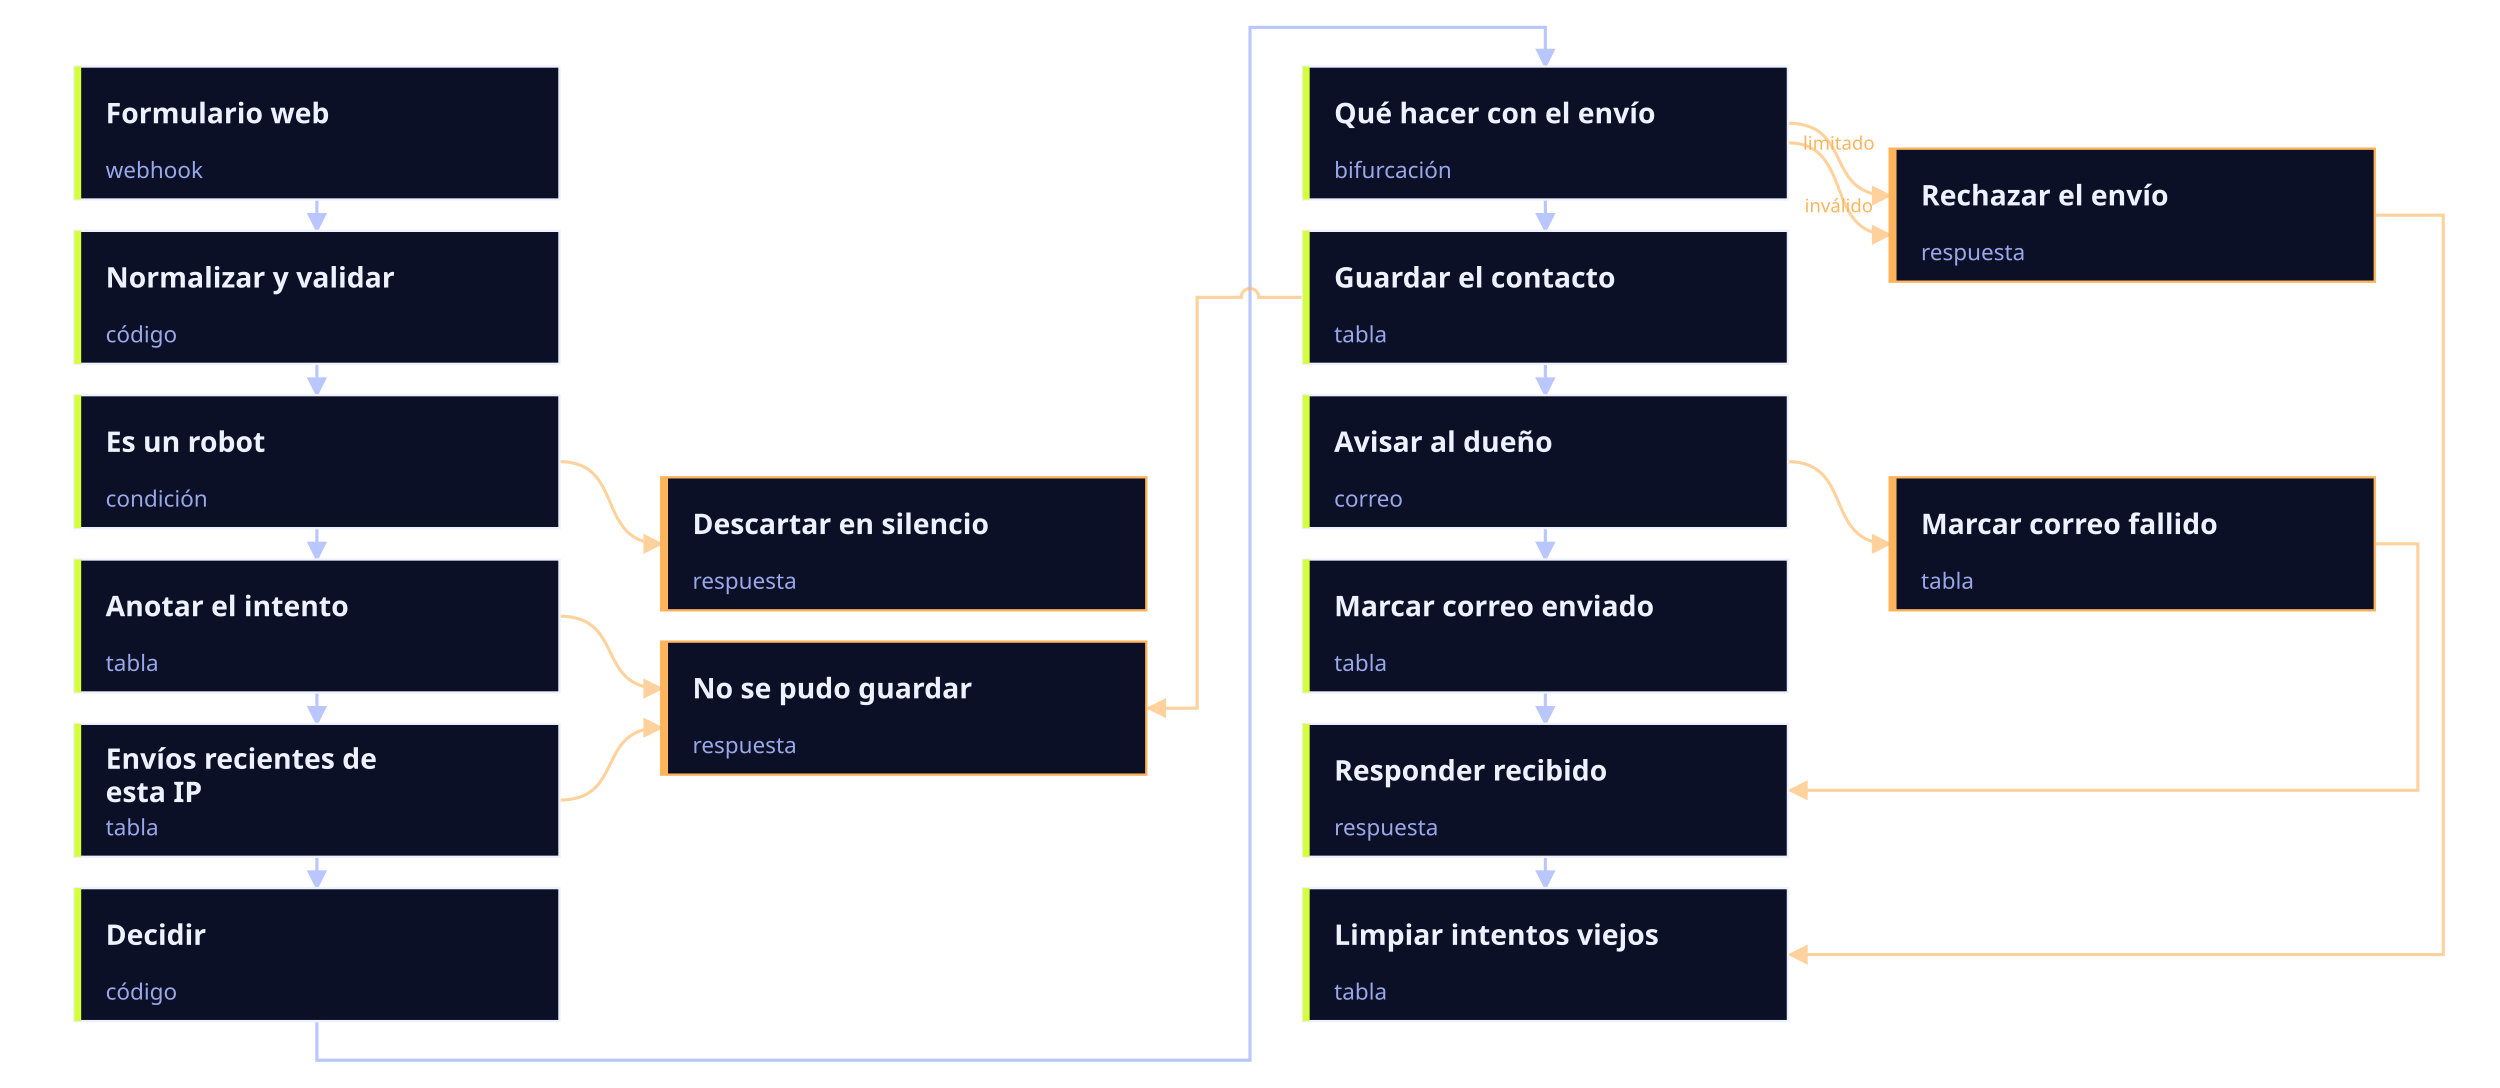
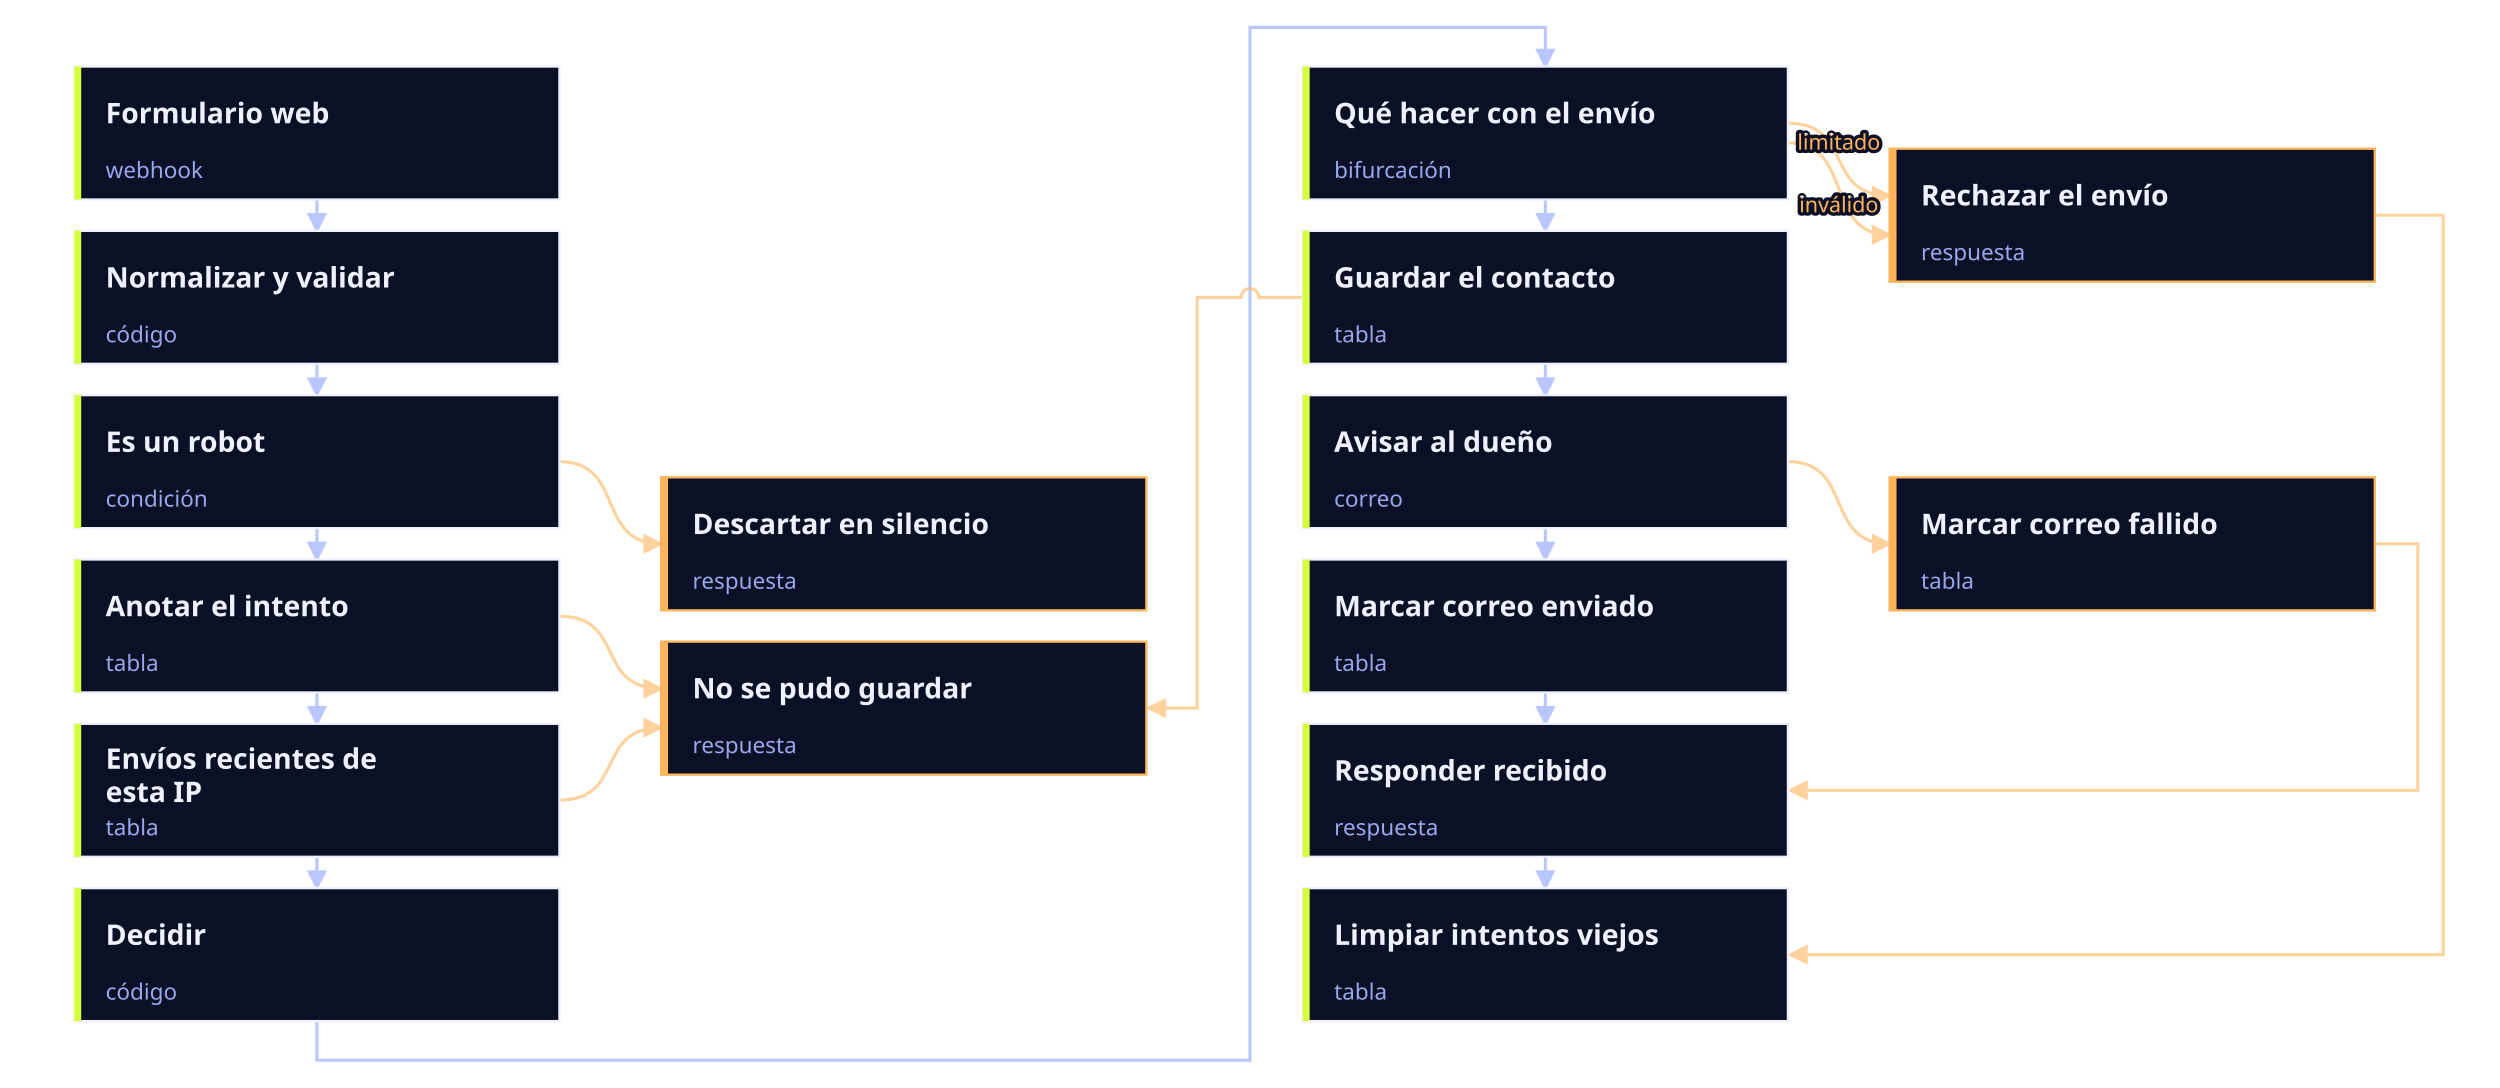
<svg xmlns="http://www.w3.org/2000/svg" viewBox="0 0 1278 556" width="1278" height="556" role="img" aria-label="Mapa de phinodia-web-contacto, un flujo real de nuestro n8n: 16 pasos y 20 conexiones, desde el formulario de la web hasta la limpieza de los intentos viejos, con las salidas de robot, de exceso de envíos y de error marcadas aparte.">
  <defs>
    <marker id="p1" viewBox="0 0 8 8" refX="7" refY="4" markerWidth="6.5" markerHeight="6.5" orient="auto">
      <path d="M0 0 L8 4 L0 8 z" fill="#a9b8ff" />
    </marker>
    <marker id="p2" viewBox="0 0 8 8" refX="7" refY="4" markerWidth="6.5" markerHeight="6.5" orient="auto">
      <path d="M0 0 L8 4 L0 8 z" fill="#ffb45c" />
    </marker>
  </defs>
  <path d="M162.0,102 L162.0,118" fill="none" stroke="#a9b8ff" stroke-width="1.6" opacity="0.8" marker-end="url(#p1)" />
  <path d="M162.0,186 L162.0,202" fill="none" stroke="#a9b8ff" stroke-width="1.6" opacity="0.8" marker-end="url(#p1)" />
  <path d="M286,236.0 C320,236.0 304,278.0 338,278.0" fill="none" stroke="#ffb45c" stroke-width="1.6" opacity="0.6" marker-end="url(#p2)" />
  <path d="M162.0,270 L162.0,286" fill="none" stroke="#a9b8ff" stroke-width="1.6" opacity="0.8" marker-end="url(#p1)" />
  <path d="M162.0,354 L162.0,370" fill="none" stroke="#a9b8ff" stroke-width="1.6" opacity="0.8" marker-end="url(#p1)" />
  <path d="M286,315.0 C320,315.0 304,352.0 338,352.0" fill="none" stroke="#ffb45c" stroke-width="1.6" opacity="0.6" marker-end="url(#p2)" />
  <path d="M162.0,438 L162.0,454" fill="none" stroke="#a9b8ff" stroke-width="1.6" opacity="0.8" marker-end="url(#p1)" />
  <path d="M286,409.0 C320,409.0 304,372.0 338,372.0" fill="none" stroke="#ffb45c" stroke-width="1.6" opacity="0.6" marker-end="url(#p2)" />
  <path d="M162.0,522 L162.0,542 L639,542 L639,14 L790.0,14 L790.0,34" fill="none" stroke="#a9b8ff" stroke-width="1.6" opacity="0.8" marker-end="url(#p1)" />
  <path d="M914,63.0 C948,63.0 932,100.0 966,100.0" fill="none" stroke="#ffb45c" stroke-width="1.6" opacity="0.6" marker-end="url(#p2)" />
  <path d="M914,73.0 C948,73.0 932,120.0 966,120.0" fill="none" stroke="#ffb45c" stroke-width="1.6" opacity="0.6" marker-end="url(#p2)" />
  <path d="M790.0,102 L790.0,118" fill="none" stroke="#a9b8ff" stroke-width="1.6" opacity="0.8" marker-end="url(#p1)" />
  <path d="M790.0,186 L790.0,202" fill="none" stroke="#a9b8ff" stroke-width="1.6" opacity="0.8" marker-end="url(#p1)" />
  <path d="M666.0,152.0 L643.5,152.0 A4.5,4.5 0 0 0 634.5,152.0 L612.0,152.0 L612.0,362.0 L587.0,362.0" fill="none" stroke="#ffb45c" stroke-width="1.6" opacity="0.6" marker-end="url(#p2)" />
  <path d="M790.0,270 L790.0,286" fill="none" stroke="#a9b8ff" stroke-width="1.6" opacity="0.8" marker-end="url(#p1)" />
  <path d="M914,236.0 C948,236.0 932,278.0 966,278.0" fill="none" stroke="#ffb45c" stroke-width="1.6" opacity="0.6" marker-end="url(#p2)" />
  <path d="M790.0,354 L790.0,370" fill="none" stroke="#a9b8ff" stroke-width="1.6" opacity="0.8" marker-end="url(#p1)" />
  <path d="M1214,278.0 L1236,278.0 L1236,404.0 L915,404.0" fill="none" stroke="#ffb45c" stroke-width="1.6" opacity="0.6" marker-end="url(#p2)" />
  <path d="M790.0,438 L790.0,454" fill="none" stroke="#a9b8ff" stroke-width="1.6" opacity="0.8" marker-end="url(#p1)" />
  <path d="M1214,110.0 L1249,110.0 L1249,488.0 L915,488.0" fill="none" stroke="#ffb45c" stroke-width="1.6" opacity="0.6" marker-end="url(#p2)" />
-   <text x="940.0" y="76.5" text-anchor="middle" font-family="Onest, system-ui, sans-serif" font-size="9.5" fill="#ffb45c">limitado</text>
-   <text x="940.0" y="108.5" text-anchor="middle" font-family="Onest, system-ui, sans-serif" font-size="9.5" fill="#ffb45c">inválido</text>
+   <text x="940.0" y="76.5" text-anchor="middle" font-family="Onest, system-ui, sans-serif" font-size="11" stroke="#0b1026" stroke-width="3.5" stroke-linejoin="round" paint-order="stroke" fill="#ffb45c">limitado</text>
+   <text x="940.0" y="108.5" text-anchor="middle" font-family="Onest, system-ui, sans-serif" font-size="11" stroke="#0b1026" stroke-width="3.5" stroke-linejoin="round" paint-order="stroke" fill="#ffb45c">inválido</text>
  <rect x="38" y="34" width="248" height="68" fill="#0b1026" stroke="#eef1ff" stroke-width="1.2" />
  <rect x="38" y="34" width="3.5" height="68" fill="#d4ff3a" />
  <text x="54" y="63" font-family="Onest, system-ui, sans-serif" font-size="14.5" font-weight="600" fill="#eef1ff">Formulario web</text>
  <text x="54" y="91" font-family="Onest, system-ui, sans-serif" font-size="11.5" fill="#a9b8ff" opacity="0.9">webhook</text>
  <rect x="38" y="118" width="248" height="68" fill="#0b1026" stroke="#eef1ff" stroke-width="1.2" />
  <rect x="38" y="118" width="3.5" height="68" fill="#d4ff3a" />
  <text x="54" y="147" font-family="Onest, system-ui, sans-serif" font-size="14.5" font-weight="600" fill="#eef1ff">Normalizar y validar</text>
  <text x="54" y="175" font-family="Onest, system-ui, sans-serif" font-size="11.5" fill="#a9b8ff" opacity="0.9">código</text>
  <rect x="38" y="202" width="248" height="68" fill="#0b1026" stroke="#eef1ff" stroke-width="1.2" />
  <rect x="38" y="202" width="3.5" height="68" fill="#d4ff3a" />
  <text x="54" y="231" font-family="Onest, system-ui, sans-serif" font-size="14.5" font-weight="600" fill="#eef1ff">Es un robot</text>
  <text x="54" y="259" font-family="Onest, system-ui, sans-serif" font-size="11.5" fill="#a9b8ff" opacity="0.9">condición</text>
  <rect x="38" y="286" width="248" height="68" fill="#0b1026" stroke="#eef1ff" stroke-width="1.2" />
  <rect x="38" y="286" width="3.5" height="68" fill="#d4ff3a" />
  <text x="54" y="315" font-family="Onest, system-ui, sans-serif" font-size="14.5" font-weight="600" fill="#eef1ff">Anotar el intento</text>
  <text x="54" y="343" font-family="Onest, system-ui, sans-serif" font-size="11.5" fill="#a9b8ff" opacity="0.9">tabla</text>
  <rect x="38" y="370" width="248" height="68" fill="#0b1026" stroke="#eef1ff" stroke-width="1.2" />
  <rect x="38" y="370" width="3.5" height="68" fill="#d4ff3a" />
  <text x="54" y="393" font-family="Onest, system-ui, sans-serif" font-size="14.5" font-weight="600" fill="#eef1ff">Envíos recientes de</text>
  <text x="54" y="410" font-family="Onest, system-ui, sans-serif" font-size="14.5" font-weight="600" fill="#eef1ff">esta IP</text>
  <text x="54" y="427" font-family="Onest, system-ui, sans-serif" font-size="11.5" fill="#a9b8ff" opacity="0.9">tabla</text>
  <rect x="38" y="454" width="248" height="68" fill="#0b1026" stroke="#eef1ff" stroke-width="1.2" />
  <rect x="38" y="454" width="3.5" height="68" fill="#d4ff3a" />
  <text x="54" y="483" font-family="Onest, system-ui, sans-serif" font-size="14.5" font-weight="600" fill="#eef1ff">Decidir</text>
  <text x="54" y="511" font-family="Onest, system-ui, sans-serif" font-size="11.5" fill="#a9b8ff" opacity="0.9">código</text>
  <rect x="666" y="34" width="248" height="68" fill="#0b1026" stroke="#eef1ff" stroke-width="1.2" />
  <rect x="666" y="34" width="3.5" height="68" fill="#d4ff3a" />
  <text x="682" y="63" font-family="Onest, system-ui, sans-serif" font-size="14.5" font-weight="600" fill="#eef1ff">Qué hacer con el envío</text>
  <text x="682" y="91" font-family="Onest, system-ui, sans-serif" font-size="11.5" fill="#a9b8ff" opacity="0.9">bifurcación</text>
  <rect x="666" y="118" width="248" height="68" fill="#0b1026" stroke="#eef1ff" stroke-width="1.2" />
  <rect x="666" y="118" width="3.5" height="68" fill="#d4ff3a" />
  <text x="682" y="147" font-family="Onest, system-ui, sans-serif" font-size="14.5" font-weight="600" fill="#eef1ff">Guardar el contacto</text>
  <text x="682" y="175" font-family="Onest, system-ui, sans-serif" font-size="11.5" fill="#a9b8ff" opacity="0.9">tabla</text>
  <rect x="666" y="202" width="248" height="68" fill="#0b1026" stroke="#eef1ff" stroke-width="1.2" />
  <rect x="666" y="202" width="3.5" height="68" fill="#d4ff3a" />
  <text x="682" y="231" font-family="Onest, system-ui, sans-serif" font-size="14.5" font-weight="600" fill="#eef1ff">Avisar al dueño</text>
  <text x="682" y="259" font-family="Onest, system-ui, sans-serif" font-size="11.5" fill="#a9b8ff" opacity="0.9">correo</text>
  <rect x="666" y="286" width="248" height="68" fill="#0b1026" stroke="#eef1ff" stroke-width="1.2" />
  <rect x="666" y="286" width="3.5" height="68" fill="#d4ff3a" />
  <text x="682" y="315" font-family="Onest, system-ui, sans-serif" font-size="14.5" font-weight="600" fill="#eef1ff">Marcar correo enviado</text>
  <text x="682" y="343" font-family="Onest, system-ui, sans-serif" font-size="11.5" fill="#a9b8ff" opacity="0.9">tabla</text>
  <rect x="666" y="370" width="248" height="68" fill="#0b1026" stroke="#eef1ff" stroke-width="1.2" />
  <rect x="666" y="370" width="3.5" height="68" fill="#d4ff3a" />
  <text x="682" y="399" font-family="Onest, system-ui, sans-serif" font-size="14.5" font-weight="600" fill="#eef1ff">Responder recibido</text>
  <text x="682" y="427" font-family="Onest, system-ui, sans-serif" font-size="11.5" fill="#a9b8ff" opacity="0.9">respuesta</text>
  <rect x="666" y="454" width="248" height="68" fill="#0b1026" stroke="#eef1ff" stroke-width="1.2" />
  <rect x="666" y="454" width="3.5" height="68" fill="#d4ff3a" />
  <text x="682" y="483" font-family="Onest, system-ui, sans-serif" font-size="14.5" font-weight="600" fill="#eef1ff">Limpiar intentos viejos</text>
  <text x="682" y="511" font-family="Onest, system-ui, sans-serif" font-size="11.5" fill="#a9b8ff" opacity="0.9">tabla</text>
  <rect x="338" y="244" width="248" height="68" fill="#0b1026" stroke="#ffb45c" stroke-width="1.2" />
  <rect x="338" y="244" width="3.5" height="68" fill="#ffb45c" />
  <text x="354" y="273" font-family="Onest, system-ui, sans-serif" font-size="14.5" font-weight="600" fill="#eef1ff">Descartar en silencio</text>
  <text x="354" y="301" font-family="Onest, system-ui, sans-serif" font-size="11.5" fill="#a9b8ff" opacity="0.9">respuesta</text>
  <rect x="338" y="328" width="248" height="68" fill="#0b1026" stroke="#ffb45c" stroke-width="1.2" />
  <rect x="338" y="328" width="3.5" height="68" fill="#ffb45c" />
  <text x="354" y="357" font-family="Onest, system-ui, sans-serif" font-size="14.5" font-weight="600" fill="#eef1ff">No se pudo guardar</text>
  <text x="354" y="385" font-family="Onest, system-ui, sans-serif" font-size="11.5" fill="#a9b8ff" opacity="0.9">respuesta</text>
  <rect x="966" y="76" width="248" height="68" fill="#0b1026" stroke="#ffb45c" stroke-width="1.2" />
  <rect x="966" y="76" width="3.5" height="68" fill="#ffb45c" />
  <text x="982" y="105" font-family="Onest, system-ui, sans-serif" font-size="14.5" font-weight="600" fill="#eef1ff">Rechazar el envío</text>
  <text x="982" y="133" font-family="Onest, system-ui, sans-serif" font-size="11.5" fill="#a9b8ff" opacity="0.9">respuesta</text>
  <rect x="966" y="244" width="248" height="68" fill="#0b1026" stroke="#ffb45c" stroke-width="1.2" />
  <rect x="966" y="244" width="3.5" height="68" fill="#ffb45c" />
  <text x="982" y="273" font-family="Onest, system-ui, sans-serif" font-size="14.5" font-weight="600" fill="#eef1ff">Marcar correo fallido</text>
  <text x="982" y="301" font-family="Onest, system-ui, sans-serif" font-size="11.5" fill="#a9b8ff" opacity="0.9">tabla</text>
</svg>
